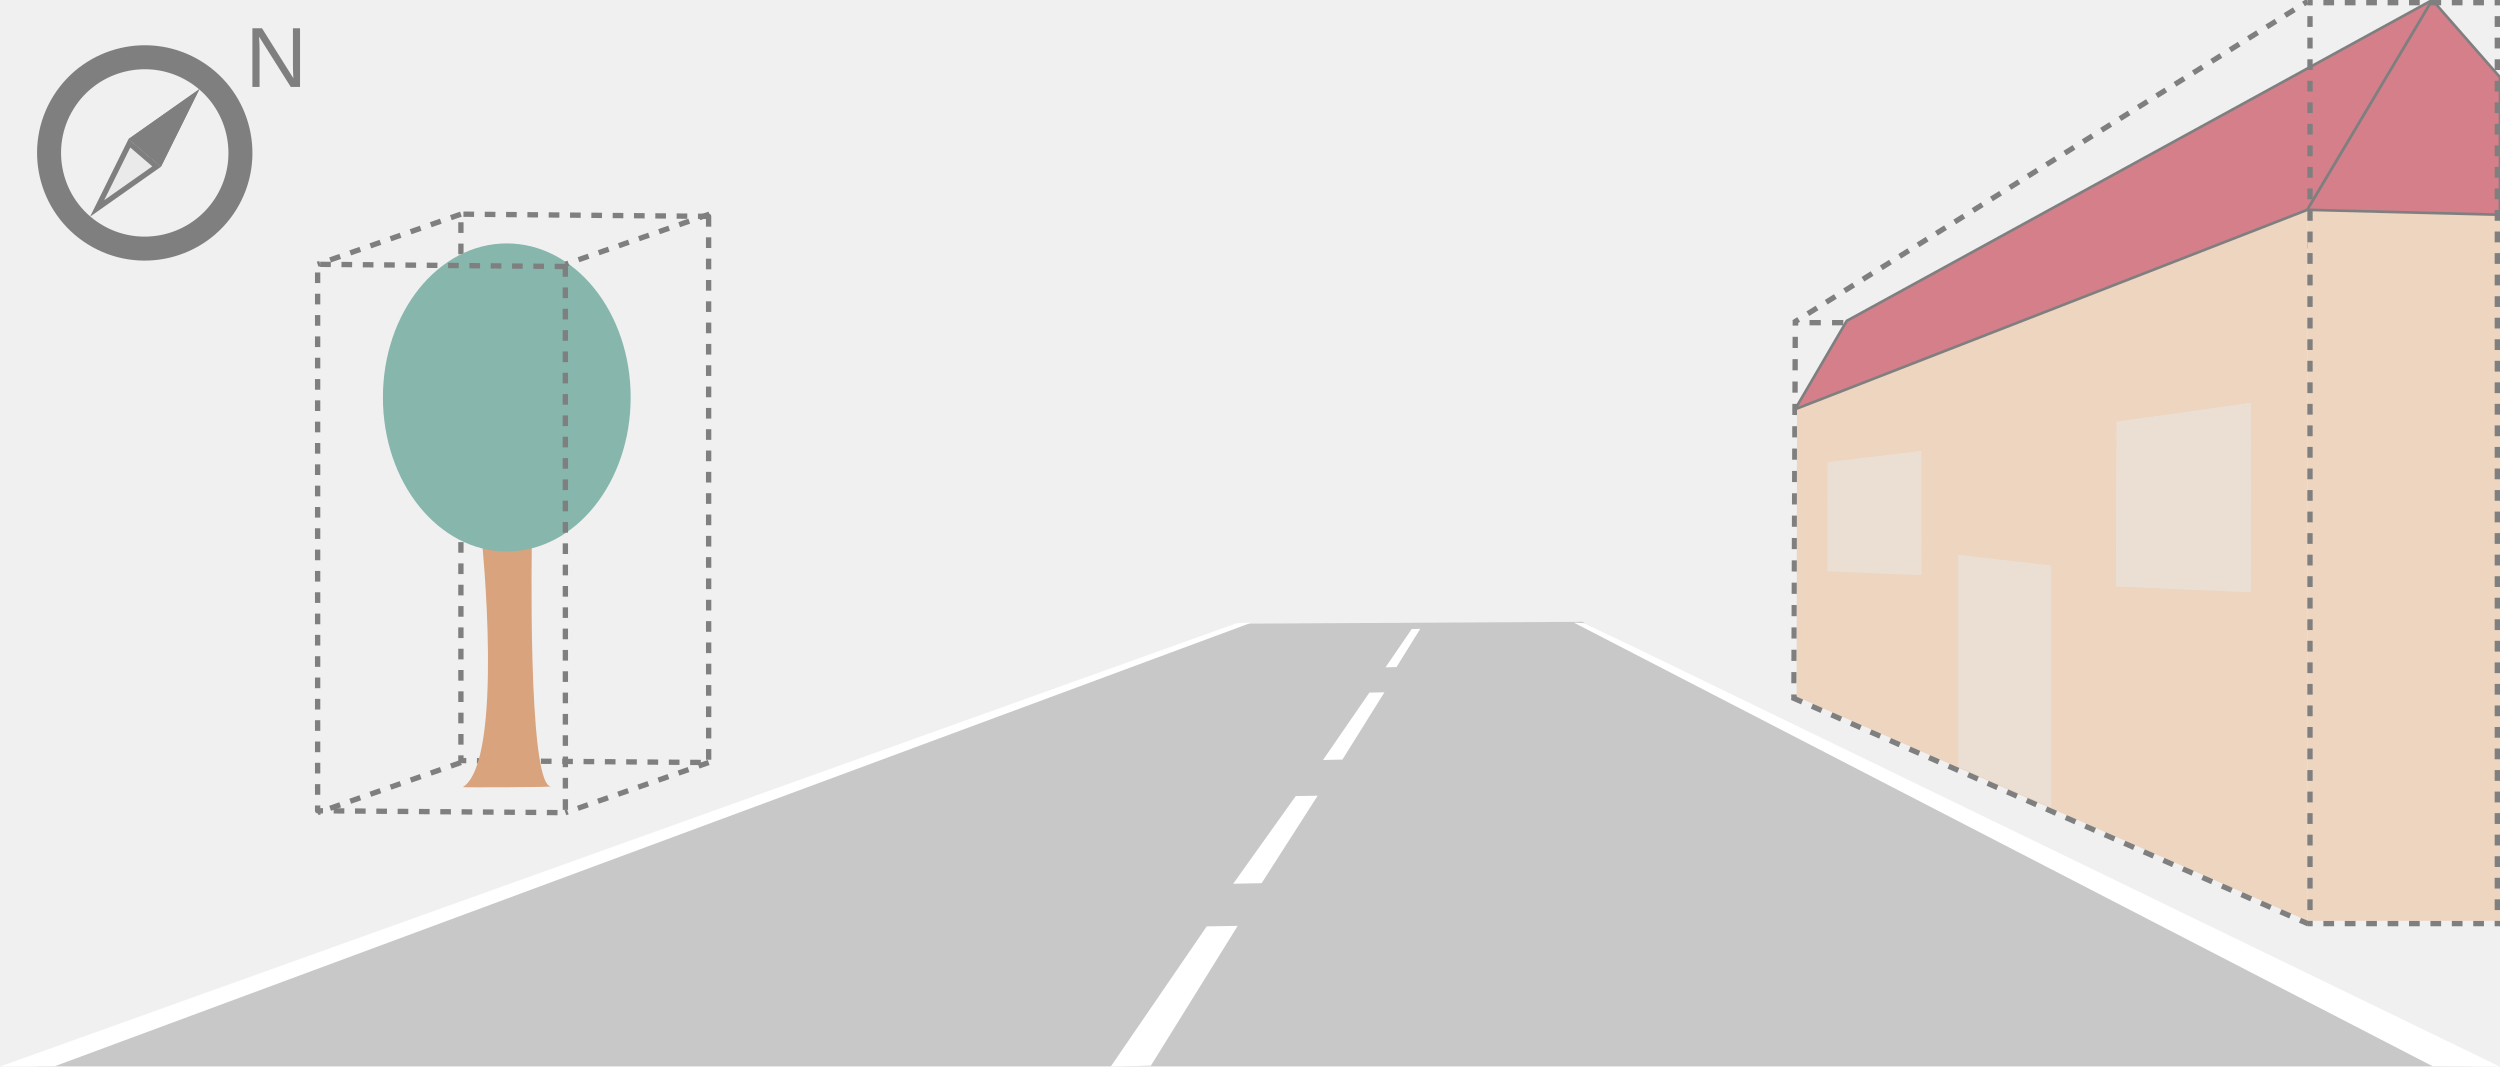
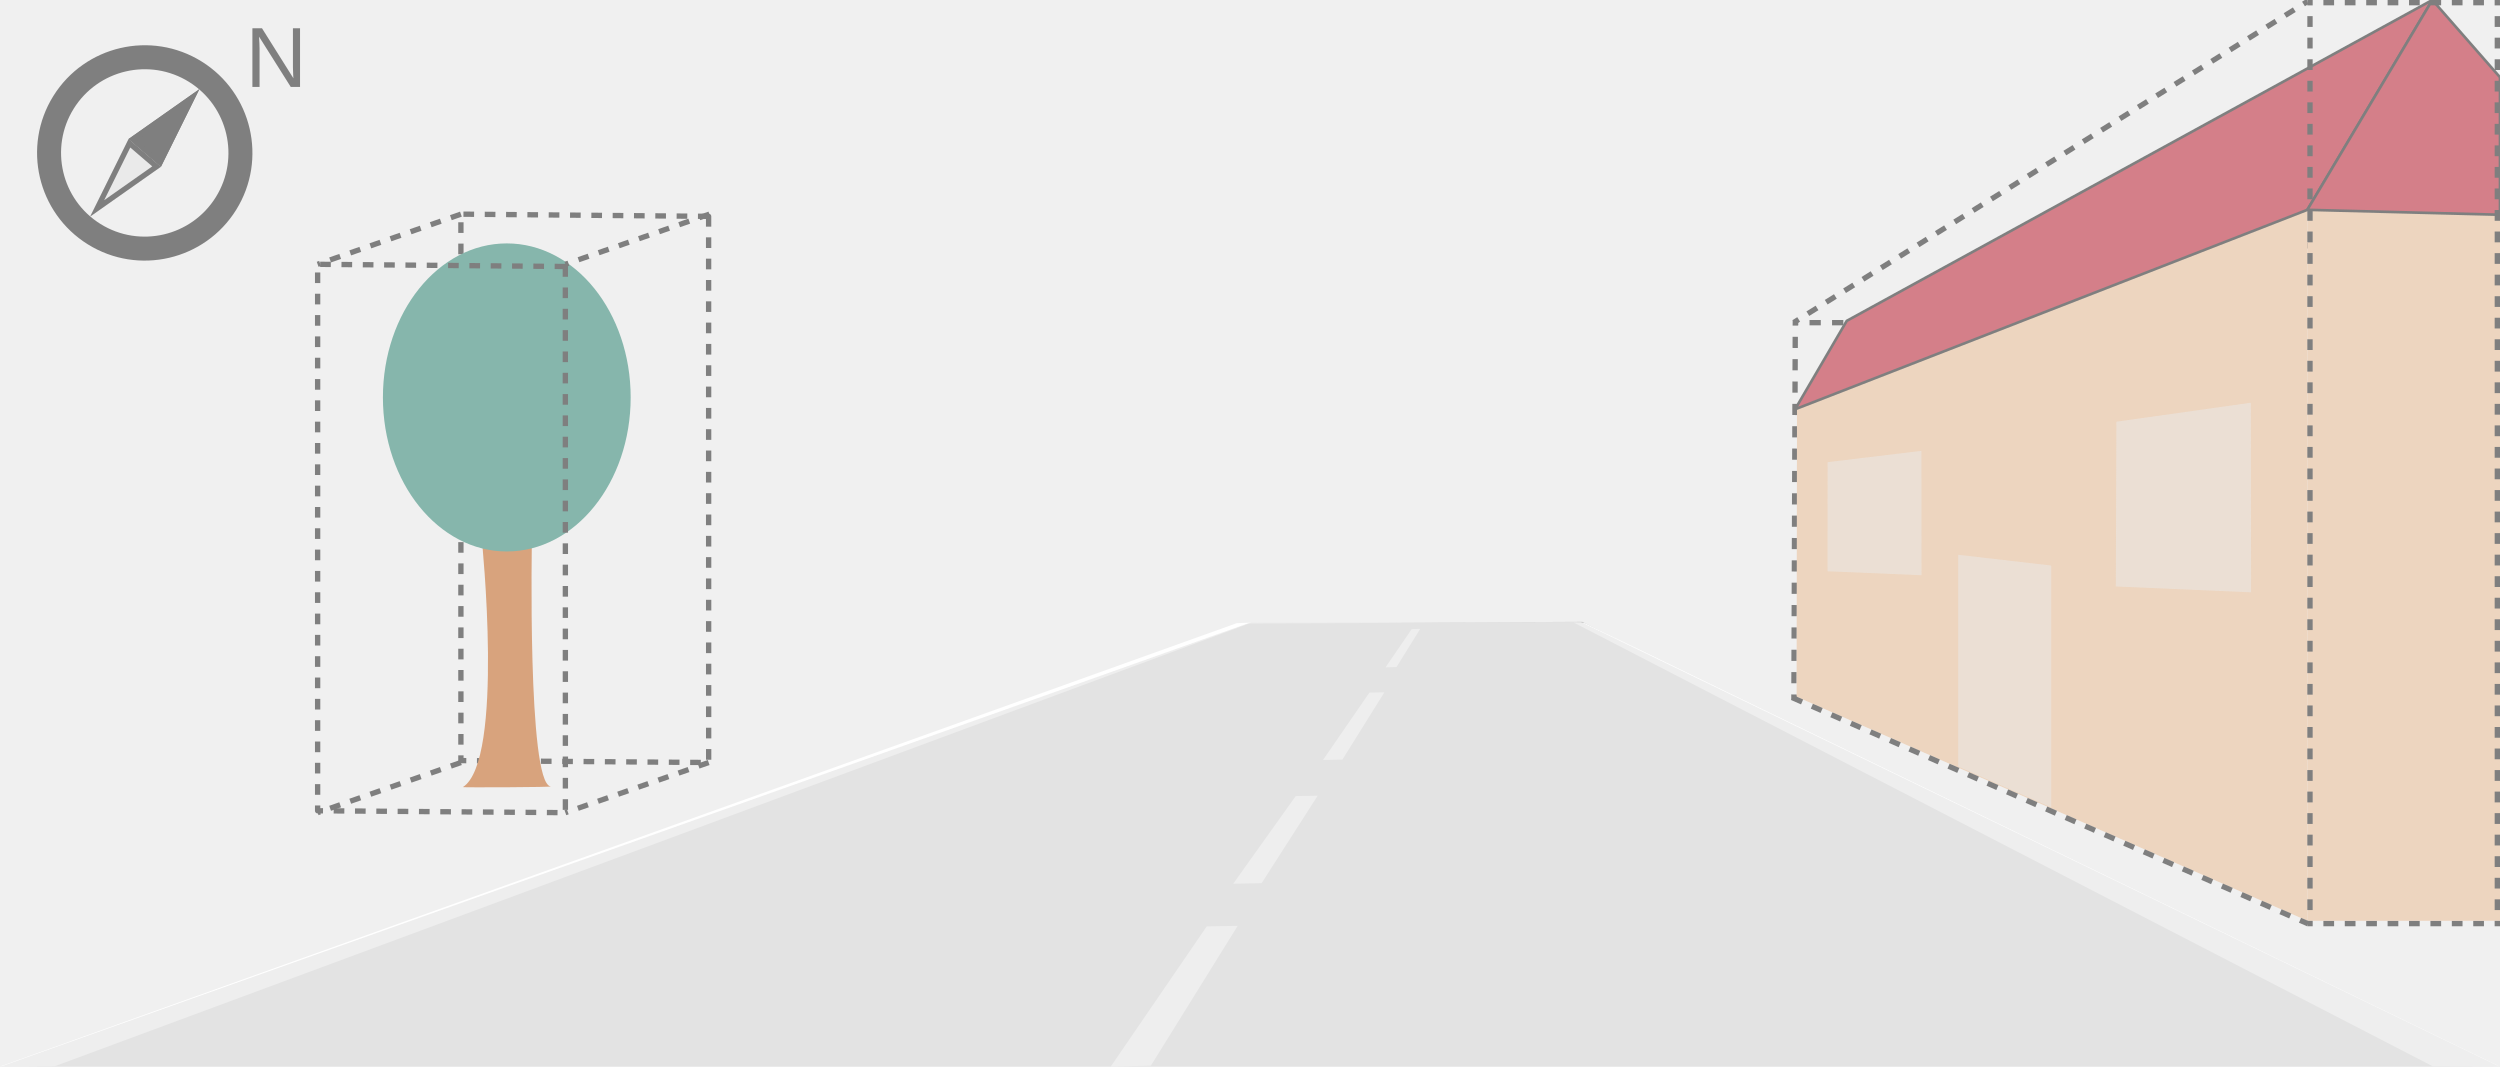
<svg xmlns="http://www.w3.org/2000/svg" width="100%" height="100%" viewBox="0 0 469 200" version="1.1" xml:space="preserve" style="fill-rule:evenodd;clip-rule:evenodd;stroke-linejoin:round;stroke-miterlimit:10;">
  <g transform="matrix(1,0,0,0.816327,-540,-285.714)">
    <g id="Street" transform="matrix(0.652961,0,0,0.799877,540,362.121)">
      <g transform="matrix(0.0299978,0,0,0.0299989,0,2.00018e-12)">
        <path d="M11888,5468L15154,5450L23686,9706L354,9706L11888,5468Z" style="fill:rgb(200,200,200);" />
      </g>
      <g transform="matrix(0.0149989,0,0,0.0149995,0,0)">
        <path d="M23691,10926L23972,10916L1053,19411L-4,19420L23691,10926Z" style="fill:white;" />
      </g>
      <g transform="matrix(0.0299978,0,0,0.0299989,0,0)">
        <path d="M15178,5463L15074,5458L23298,9706L23942,9710L15178,5463Z" style="fill:white;" />
      </g>
      <g transform="matrix(0.0149989,0,0,0.0149995,0,0)">
        <path d="M23115,16734L23708,16724L22045,19402L21276,19420L23115,16734Z" style="fill:white;" />
      </g>
      <g transform="matrix(0.0149989,0,0,0.0149995,2.55516,-2.65737)">
        <path d="M26061,12433L26348,12428L25544,13716L25172,13724L26061,12433Z" style="fill:white;" />
      </g>
      <g transform="matrix(0.0219371,0,0,0.019512,-197.893,-29.0358)">
        <path d="M25991.2,12433L26278.2,12428L25544,13716L25172,13724L25991.2,12433Z" style="fill:white;" />
      </g>
      <g transform="matrix(0.0149989,0,0,0.0149995,0,0)">
        <path d="M27042,11039L27204,11036L26750,11767L26540,11772L27042,11039Z" style="fill:white;" />
      </g>
    </g>
    <g id="Vegetation" transform="matrix(0.652961,0,0,0.799877,540.978,353.753)">
      <g transform="matrix(-0.0299978,0,0,0.0299989,785.887,-13.231)">
        <path d="M19461.3,2356.63L21833.7,2335.57L21833.7,7569.05L19460.8,7587.4L19461.3,2356.63Z" style="fill:none;stroke:rgb(127,127,127);stroke-width:51.05px;stroke-dasharray:102.1,102.1,0,0,0,0;" />
      </g>
      <g transform="matrix(-0.0299978,0,0,0.0299989,781.293,-13.231)">
        <path d="M19307.6,7587.4L20679.9,8067.71" style="fill:none;stroke:rgb(127,127,127);stroke-width:51.05px;stroke-dasharray:102.1,102.1,0,0,0,0;" />
      </g>
      <g transform="matrix(-0.0299978,0,0,0.0299989,781.293,-13.231)">
        <path d="M21680.5,7587.4L23052.7,8067.71" style="fill:none;stroke:rgb(127,127,127);stroke-width:51.05px;stroke-dasharray:102.1,102.1,0,0,0,0;" />
      </g>
      <g transform="matrix(-0.0299978,0,0,0.0299989,781.293,-13.231)">
        <path d="M21680.5,2335.57L23052.7,2815.88" style="fill:none;stroke:rgb(127,127,127);stroke-width:51.05px;stroke-dasharray:102.1,102.1,0,0,0,0;" />
      </g>
      <g transform="matrix(1,0,0,1,14.8221,-0.604974)">
        <g transform="matrix(0.0299978,0,0,0.0299989,3.06297,2.00018e-12)">
          <path d="M3786.76,7402.24C4186.91,7149.15 3968.15,5027.9 3968.15,5027.9L4448.39,5020.91C4448.39,5020.91 4403.19,7358.06 4626.51,7395.13C4678.27,7403.72 3780.29,7406.33 3786.76,7402.24Z" style="fill:rgb(216,163,125);" />
        </g>
        <g transform="matrix(1.88706,0,0,3.16495,-871.307,-672.71)">
          <ellipse cx="530.238" cy="247.337" rx="18.86" ry="13.983" style="fill:rgb(134,182,172);" />
        </g>
      </g>
      <g transform="matrix(-0.0299978,0,0,0.0299989,744.723,1.17781)">
        <path d="M19461.3,2356.63L21833.7,2335.57L21833.7,7569.05L19460.8,7587.4L19461.3,2356.63Z" style="fill:none;stroke:rgb(127,127,127);stroke-width:51.05px;stroke-dasharray:102.1,102.1,0,0,0,0;" />
      </g>
      <g transform="matrix(-0.0299978,0,0,0.0299989,781.293,-13.231)">
        <path d="M19300.8,2335.57L20679.9,2815.88" style="fill:none;stroke:rgb(127,127,127);stroke-width:51.05px;stroke-dasharray:102.1,102.1,0,0,0,0;" />
      </g>
    </g>
    <g id="Buildings" transform="matrix(0.652961,0,0,0.799877,540,362.121)">
      <g id="Bounding-box">
        <g transform="matrix(0.0299978,0,0,0.0299989,-67.6208,-23.169)">
          <path d="M19465,6971.47L19409.9,6971.42L19410.1,6917.9L19461.2,6918.09L19461.2,6920.42L19465,6920.42L19465,6971.47ZM19410.9,6703.83L19462,6704.01L19461.6,6811.05L19410.5,6810.86L19410.9,6703.83ZM19411.7,6489.74L19462.7,6489.93L19462.3,6596.97L19411.3,6596.78L19411.7,6489.74ZM19412.5,6275.67L19463.5,6275.86L19463.1,6382.9L19412.1,6382.71L19412.5,6275.67ZM19413.3,6061.59L19464.3,6061.78L19463.9,6168.82L19412.9,6168.63L19413.3,6061.59ZM19414.1,5847.52L19465.1,5847.71L19464.7,5954.75L19413.7,5954.56L19414.1,5847.52ZM19414.8,5633.44L19465.9,5633.63L19465.5,5740.67L19414.4,5740.48L19414.8,5633.44ZM19415.6,5419.36L19466.7,5419.55L19466.3,5526.59L19415.2,5526.4L19415.6,5419.36ZM19416.4,5205.29L19467.5,5205.48L19467.1,5312.52L19416,5312.33L19416.4,5205.29ZM19417.2,4991.22L19468.3,4991.4L19467.9,5098.44L19416.8,5098.25L19417.2,4991.22ZM19418,4777.14L19469,4777.32L19468.7,4884.36L19417.6,4884.17L19418,4777.14ZM19418.8,4563.06L19469.8,4563.25L19469.4,4670.29L19418.4,4670.1L19418.8,4563.06ZM19419.6,4348.98L19470.6,4349.17L19470.2,4456.21L19419.2,4456.02L19419.6,4348.98ZM19420.4,4134.91L19471.4,4135.1L19471,4242.13L19420,4241.95L19420.4,4134.91ZM19421.1,3920.83L19472.2,3921.01L19471.8,4028.05L19420.8,4027.87L19421.1,3920.83ZM19421.9,3706.76L19473,3706.95L19472.6,3813.98L19421.5,3813.8L19421.9,3706.76ZM19422.7,3492.68L19473.8,3492.87L19473.4,3599.91L19422.3,3599.72L19422.7,3492.68ZM19477.2,3332.08L19477.3,3383.13L19474.2,3383.13L19474.2,3385.83L19423.1,3385.64L19423.1,3382.99L19423.3,3383.17L19423.6,3332.12L19477.2,3332.08ZM19693,3331.91L19693,3382.96L19585.1,3383.04L19585.1,3331.99L19693,3331.91ZM19908.7,3331.74L19908.7,3382.79L19800.8,3382.88L19800.8,3331.82L19908.7,3331.74ZM20124.4,3331.57L20124.4,3382.62L20016.6,3382.7L20016.5,3331.65L20124.4,3331.57ZM20340.1,3331.4L20340.1,3382.45L20232.3,3382.54L20232.2,3331.49L20340.1,3331.4ZM20555.8,3331.23L20555.8,3382.28L20448,3382.37L20447.9,3331.32L20555.8,3331.23ZM20771.5,3331.06L20771.5,3382.11L20663.7,3382.2L20663.6,3331.15L20771.5,3331.06ZM20987.2,3330.89L20987.2,3381.94L20879.4,3382.03L20879.3,3330.98L20987.2,3330.89ZM21202.9,3330.72L21202.9,3381.77L21095.1,3381.86L21095.1,3330.81L21202.9,3330.72ZM21418.6,3330.55L21418.7,3381.61L21310.8,3381.69L21310.8,3330.64L21418.6,3330.55ZM21634.3,3330.38L21634.4,3381.43L21526.5,3381.52L21526.5,3330.47L21634.3,3330.38ZM21796.7,3383.84L21745.6,3384.36L21745.6,3381.35L21742.2,3381.35L21742.2,3330.3L21795.8,3330.26L21796.1,3381.31L21796.6,3380.79L21796.7,3383.84ZM21798.9,3598.16L21747.8,3598.68L21746.7,3491.53L21797.8,3491L21798.9,3598.16ZM21801.1,3812.48L21750,3813.01L21748.9,3705.85L21800,3705.32L21801.1,3812.48ZM21803.3,4026.8L21752.2,4027.33L21751.1,3920.17L21802.2,3919.64L21803.3,4026.8ZM21805.5,4241.13L21754.4,4241.65L21753.3,4134.49L21804.4,4133.97L21805.5,4241.13ZM21807.7,4455.44L21756.7,4455.97L21755.5,4348.81L21806.6,4348.28L21807.7,4455.44ZM21809.9,4669.76L21758.9,4670.29L21757.8,4563.13L21808.8,4562.6L21809.9,4669.76ZM21812.1,4884.09L21761.1,4884.62L21760,4777.46L21811,4776.93L21812.1,4884.09ZM21814.3,5098.4L21763.3,5098.93L21762.2,4991.77L21813.2,4991.24L21814.3,5098.4ZM21816.5,5312.73L21765.5,5313.25L21764.4,5206.09L21815.4,5205.57L21816.5,5312.73ZM21818.7,5527.05L21767.7,5527.58L21766.6,5420.42L21817.6,5419.89L21818.7,5527.05ZM21821,5741.37L21769.9,5741.9L21768.8,5634.74L21819.9,5634.21L21821,5741.37ZM21823.2,5955.7L21772.1,5956.22L21771,5849.06L21822.1,5848.53L21823.2,5955.7ZM21825.4,6170.01L21774.3,6170.54L21773.2,6063.38L21824.3,6062.85L21825.4,6170.01ZM21827.6,6384.34L21776.5,6384.86L21775.4,6277.7L21826.5,6277.18L21827.6,6384.34ZM21829.8,6598.65L21778.7,6599.18L21777.6,6492.02L21828.7,6491.49L21829.8,6598.65ZM21832,6812.98L21781,6813.5L21779.8,6706.34L21830.9,6705.82L21832,6812.98ZM21778.6,6973.67L21778.6,6922.62L21782.1,6922.62L21782.1,6920.66L21833.1,6920.14L21833.7,6973.72L21778.6,6973.67ZM21558.2,6973.46L21558.3,6922.41L21668.5,6922.51L21668.4,6973.56L21558.2,6973.46ZM21337.9,6973.25L21337.9,6922.2L21448.1,6922.3L21448.1,6973.35L21337.9,6973.25ZM21117.6,6973.04L21117.6,6921.99L21227.8,6922.09L21227.7,6973.15L21117.6,6973.04ZM20897.2,6972.83L20897.3,6921.78L21007.4,6921.88L21007.4,6972.94L20897.2,6972.83ZM20676.9,6972.62L20676.9,6921.57L20787.1,6921.68L20787,6972.73L20676.9,6972.62ZM20456.5,6972.41L20456.6,6921.36L20566.7,6921.47L20566.7,6972.52L20456.5,6972.41ZM20236.2,6972.2L20236.2,6921.15L20346.4,6921.26L20346.4,6972.31L20236.2,6972.2ZM20015.8,6971.99L20015.9,6920.94L20126.1,6921.05L20126,6972.1L20015.8,6971.99ZM19795.5,6971.79L19795.6,6920.73L19905.7,6920.84L19905.7,6971.89L19795.5,6971.79ZM19575.2,6971.58L19575.2,6920.53L19685.4,6920.63L19685.3,6971.68L19575.2,6971.58Z" style="fill:rgb(127,127,127);" />
        </g>
        <g transform="matrix(-0.0299978,0,0,0.0299989,781.293,-13.231)">
          <path d="M6056.71,6608.5L2101.04,7523.38" style="fill:none;stroke:rgb(127,127,127);stroke-width:51.05px;stroke-dasharray:102.1,102.1,0,0,0,0;" />
        </g>
        <g transform="matrix(-0.0299978,0,0,0.0299989,781.293,-13.231)">
          <path d="M6106.62,3027.51L2101.04,1657.7" style="fill:none;stroke:rgb(127,127,127);stroke-width:51.05px;stroke-dasharray:102.1,102.1,0,0,0,0;" />
        </g>
        <g transform="matrix(1,0,0,1,-55.356,-24.8043)">
          <g transform="matrix(0.0299978,0,0,0.0299989,0,2.00018e-12)">
            <path d="M19056.2,4241.4L23944,2331.23L23944,9140.38L19052.5,6994.29L19056.2,4241.4Z" style="fill:rgb(237,213,191);" />
          </g>
          <g transform="matrix(0.0299978,0,0,0.0299989,0,2.00018e-12)">
            <path d="M23944,2331.23L25789.3,2379.06L25789.3,9140.38L23944,9140.38L23944,2331.23Z" style="fill:rgb(237,213,191);" />
          </g>
          <g transform="matrix(0.0299978,0,0,0.0299989,0,2.00018e-12)">
            <path d="M20600,5634.99L21491,5738L21491,8054.63L20600,7663.46L20600,5634.99Z" style="fill:rgb(234,234,234);fill-opacity:0.5;" />
          </g>
          <g transform="matrix(0.0299978,0,0,0.0299989,-37.6786,-27.1639)">
            <path d="M20605.5,5653.37L21504.1,5545.04L21504.8,6736.1L20604.6,6698.43L20605.5,5653.37Z" style="fill:rgb(234,234,234);fill-opacity:0.5;" />
          </g>
          <g transform="matrix(0.0299978,0,0,0.0299989,45.1531,-22.7987)">
            <path d="M20610.1,5120.43L21897.9,4938.6L21899.9,6754.47L20604.6,6698.43L20610.1,5120.43Z" style="fill:rgb(234,234,234);fill-opacity:0.5;" />
          </g>
          <g transform="matrix(0.0299978,0,0,0.0299989,0,2.00018e-12)">
            <path d="M19037.9,4241.4L19532.8,3394.55L25141.2,321.689L23944,2331.23L19037.9,4241.4Z" style="fill:rgb(212,127,137);stroke:rgb(127,127,127);stroke-width:25.53px;" />
          </g>
          <g transform="matrix(0.0299978,0,0,0.0299989,0,2.00018e-12)">
            <path d="M25789.3,2378.31L25789.3,1061.98L25141.2,321.689L23944,2331.23L25789.3,2378.31Z" style="fill:rgb(212,127,137);stroke:rgb(127,127,127);stroke-width:25.53px;" />
          </g>
        </g>
        <g transform="matrix(-0.0299978,0,0,0.0299989,781.293,-13.231)">
          <path d="M8862.06,3047.96L8875.13,3000.51L8831.63,2973.32L8804.58,3016.62L8848.07,3043.8L8862.06,3047.96ZM8716.67,2961.69L8743.73,2918.4L8655.82,2863.47L8628.76,2906.76L8716.67,2961.69ZM8540.85,2851.83L8567.91,2808.53L8480,2753.61L8452.95,2796.9L8540.85,2851.83ZM8365.04,2741.97L8392.09,2698.68L8304.18,2643.74L8277.13,2687.04L8365.04,2741.97ZM8189.22,2632.11L8216.28,2588.82L8128.37,2533.89L8101.32,2577.18L8189.22,2632.11ZM8013.42,2522.26L8040.47,2478.96L7952.56,2424.03L7925.51,2467.33L8013.42,2522.26ZM7837.59,2412.39L7864.65,2369.1L7776.74,2314.17L7749.69,2357.46L7837.59,2412.39ZM7661.78,2302.53L7688.83,2259.24L7600.93,2204.31L7573.87,2247.61L7661.78,2302.53ZM7485.97,2192.68L7513.02,2149.39L7425.12,2094.46L7398.06,2137.75L7485.97,2192.68ZM7310.15,2082.82L7337.21,2039.53L7249.3,1984.6L7222.25,2027.89L7310.15,2082.82ZM7134.34,1972.96L7161.39,1929.67L7073.49,1874.74L7046.44,1918.03L7134.34,1972.96ZM6958.52,1863.1L6985.58,1819.81L6897.67,1764.88L6870.61,1808.17L6958.52,1863.1ZM6782.71,1753.25L6809.77,1709.95L6721.86,1655.02L6694.8,1698.31L6782.71,1753.25ZM6606.9,1643.39L6633.96,1600.1L6546.05,1545.16L6518.99,1588.46L6606.9,1643.39ZM6431.08,1533.53L6458.13,1490.23L6370.23,1435.3L6343.17,1478.6L6431.08,1533.53ZM6255.27,1423.67L6282.32,1380.37L6194.42,1325.45L6167.36,1368.74L6255.27,1423.67ZM6079.45,1313.81L6106.51,1270.52L6018.6,1215.59L5991.55,1258.88L6079.45,1313.81ZM5903.64,1203.95L5930.69,1160.66L5842.78,1105.73L5815.73,1149.02L5903.64,1203.95ZM5727.83,1094.1L5754.88,1050.8L5666.98,995.873L5639.92,1039.17L5727.83,1094.1ZM5552.01,984.234L5579.07,940.94L5491.16,886.01L5464.1,929.304L5552.01,984.234ZM5376.21,874.382L5403.26,831.088L5315.35,776.159L5288.3,819.452L5376.21,874.382ZM5200.39,764.518L5227.44,721.225L5139.53,666.295L5112.48,709.589L5200.39,764.518ZM5024.57,654.663L5051.63,611.369L4963.72,556.439L4936.67,599.733L5024.57,654.663ZM4848.76,544.802L4875.81,501.508L4787.9,446.578L4760.85,489.872L4848.76,544.802ZM4672.95,434.945L4700,391.651L4612.09,336.722L4585.04,380.016L4672.95,434.945ZM4497.13,325.085L4524.18,281.791L4436.28,226.862L4409.22,270.156L4497.13,325.085ZM4321.31,215.226L4348.37,171.932L4260.46,117.003L4233.41,160.297L4321.31,215.226ZM4145.5,105.369L4172.56,62.075L4084.65,7.146L4057.59,50.439L4145.5,105.369ZM3969.69,-4.49L3996.74,-47.784L3953.24,-74.964L3939.26,-28.076L3926.19,-31.67L3969.69,-4.49Z" style="fill:rgb(127,127,127);" />
        </g>
        <g transform="matrix(-0.0299978,0,0,0.0299989,781.293,-13.231)">
          <path d="M8878.74,6617.56L3939.26,8783.37" style="fill:none;stroke:rgb(127,127,127);stroke-width:51.05px;stroke-dasharray:102.1,102.1,0,0,0,0;" />
        </g>
+         <g transform="matrix(3.00252,0,0,2.13137,-268.111,-46.118)">
+           <path d="M240.573,98.374L328.515,158.334L89.295,158.334L208.905,98.46L240.573,98.374Z" style="fill:rgb(234,234,234);fill-opacity:0.8;" />
+         </g>
        <g transform="matrix(0.0299978,0,0,0.0299989,-55.356,-24.8043)">
          <path d="M23944,373.265L23944,372.741L23944.3,321.689L23995.3,321.689L23995.3,372.741L23995.1,372.741L23995.1,373.265L23944,373.265ZM24200.3,321.689L24200.3,372.741L24097.8,372.741L24097.8,321.689L24200.3,321.689ZM24405.3,321.689L24405.3,372.741L24302.8,372.741L24302.8,321.689L24405.3,321.689ZM24610.4,321.689L24610.4,372.741L24507.9,372.741L24507.9,321.689L24610.4,321.689ZM24815.4,321.689L24815.4,372.741L24712.9,372.741L24712.9,321.689L24815.4,321.689ZM25020.4,321.689L25020.4,372.741L24917.9,372.741L24917.9,321.689L25020.4,321.689ZM25225.5,321.689L25225.5,372.741L25123,372.741L25123,321.689L25225.5,321.689ZM25430.5,321.689L25430.5,372.741L25328,372.741L25328,321.689L25430.5,321.689ZM25635.6,321.689L25635.6,372.741L25533,372.741L25533,321.689L25635.6,321.689ZM25789.3,373.265L25738.3,373.265L25738.3,372.741L25738.1,372.741L25738.1,321.689L25789.1,321.689L25789.3,372.741L25789.3,373.265ZM25789.3,579.558L25738.3,579.558L25738.3,476.412L25789.3,476.412L25789.3,579.558ZM25789.3,785.861L25738.3,785.861L25738.3,682.709L25789.3,682.709L25789.3,785.861ZM25789.3,992.162L25738.3,992.162L25738.3,889.011L25789.3,889.011L25789.3,992.162ZM25789.3,1198.45L25738.3,1198.45L25738.3,1095.3L25789.3,1095.3L25789.3,1198.45ZM25789.3,1404.76L25738.3,1404.76L25738.3,1301.6L25789.3,1301.6L25789.3,1404.76ZM25789.3,1611.05L25738.3,1611.05L25738.3,1507.89L25789.3,1507.89L25789.3,1611.05ZM25789.3,1817.35L25738.3,1817.35L25738.3,1714.19L25789.3,1714.19L25789.3,1817.35ZM25789.3,2023.64L25738.3,2023.64L25738.3,1920.49L25789.3,1920.49L25789.3,2023.64ZM25789.3,2229.93L25738.3,2229.93L25738.3,2126.79L25789.3,2126.79L25789.3,2229.93ZM25789.3,2436.22L25738.3,2436.22L25738.3,2333.08L25789.3,2333.08L25789.3,2436.22ZM25789.3,2642.53L25738.3,2642.53L25738.3,2539.38L25789.3,2539.38L25789.3,2642.53ZM25789.3,2848.82L25738.3,2848.82L25738.3,2745.68L25789.3,2745.68L25789.3,2848.82ZM25789.3,3055.12L25738.3,3055.12L25738.3,2951.97L25789.3,2951.97L25789.3,3055.12ZM25789.3,3261.42L25738.3,3261.42L25738.3,3158.27L25789.3,3158.27L25789.3,3261.42ZM25789.3,3467.73L25738.3,3467.73L25738.3,3364.58L25789.3,3364.58L25789.3,3467.73ZM25789.3,3674.01L25738.3,3674.01L25738.3,3570.87L25789.3,3570.87L25789.3,3674.01ZM25789.3,3880.31L25738.3,3880.31L25738.3,3777.17L25789.3,3777.17L25789.3,3880.31ZM25789.3,4086.59L25738.3,4086.59L25738.3,3983.45L25789.3,3983.45L25789.3,4086.59ZM25789.3,4292.92L25738.3,4292.92L25738.3,4189.77L25789.3,4189.77L25789.3,4292.92ZM25789.3,4499.21L25738.3,4499.21L25738.3,4396.06L25789.3,4396.06L25789.3,4499.21ZM25789.3,4705.49L25738.3,4705.49L25738.3,4602.35L25789.3,4602.35L25789.3,4705.49ZM25789.3,4911.81L25738.3,4911.81L25738.3,4808.65L25789.3,4808.65L25789.3,4911.81ZM25789.3,5118.08L25738.3,5118.08L25738.3,5014.94L25789.3,5014.94L25789.3,5118.08ZM25789.3,5324.38L25738.3,5324.38L25738.3,5221.23L25789.3,5221.23L25789.3,5324.38ZM25789.3,5530.67L25738.3,5530.67L25738.3,5427.53L25789.3,5427.53L25789.3,5530.67ZM25789.3,5736.98L25738.3,5736.98L25738.3,5633.83L25789.3,5633.83L25789.3,5736.98ZM25789.3,5943.27L25738.3,5943.27L25738.3,5840.12L25789.3,5840.12L25789.3,5943.27ZM25789.3,6149.58L25738.3,6149.58L25738.3,6046.43L25789.3,6046.43L25789.3,6149.58ZM25789.3,6355.88L25738.3,6355.88L25738.3,6252.73L25789.3,6252.73L25789.3,6355.88ZM25789.3,6562.16L25738.3,6562.16L25738.3,6459.01L25789.3,6459.01L25789.3,6562.16ZM25789.3,6768.47L25738.3,6768.47L25738.3,6665.32L25789.3,6665.32L25789.3,6768.47ZM25789.3,6974.77L25738.3,6974.77L25738.3,6871.62L25789.3,6871.62L25789.3,6974.77ZM25789.3,7181.06L25738.3,7181.06L25738.3,7077.91L25789.3,7077.91L25789.3,7181.06ZM25789.3,7387.36L25738.3,7387.36L25738.3,7284.21L25789.3,7284.21L25789.3,7387.36ZM25789.3,7593.65L25738.3,7593.65L25738.3,7490.5L25789.3,7490.5L25789.3,7593.65ZM25789.3,7799.96L25738.3,7799.96L25738.3,7696.81L25789.3,7696.81L25789.3,7799.96ZM25789.3,8006.24L25738.3,8006.24L25738.3,7903.1L25789.3,7903.1L25789.3,8006.24ZM25789.3,8212.54L25738.3,8212.54L25738.3,8109.4L25789.3,8109.4L25789.3,8212.54ZM25789.3,8418.85L25738.3,8418.85L25738.3,8315.7L25789.3,8315.7L25789.3,8418.85ZM25789.3,8625.14L25738.3,8625.14L25738.3,8521.99L25789.3,8521.99L25789.3,8625.14ZM25789.3,8831.43L25738.3,8831.43L25738.3,8728.29L25789.3,8728.29L25789.3,8831.43ZM25789.3,9037.73L25738.3,9037.73L25738.3,8934.58L25789.3,8934.58L25789.3,9037.73ZM25738.1,9192.45L25738.1,9141.4L25738.3,9141.4L25738.3,9140.88L25789.3,9140.88L25789.3,9192.45L25738.1,9192.45ZM25533,9192.45L25533,9141.4L25635.6,9141.4L25635.6,9192.45L25533,9192.45ZM25328,9192.45L25328,9141.4L25430.5,9141.4L25430.5,9192.45L25328,9192.45ZM25123,9192.45L25123,9141.4L25225.5,9141.4L25225.5,9192.45L25123,9192.45ZM24917.9,9192.45L24917.9,9141.4L25020.4,9141.4L25020.4,9192.45L24917.9,9192.45ZM24712.9,9192.45L24712.9,9141.4L24815.4,9141.4L24815.4,9192.45L24712.9,9192.45ZM24507.9,9192.45L24507.9,9141.4L24610.4,9141.4L24610.4,9192.45L24507.9,9192.45ZM24302.8,9192.45L24302.8,9141.4L24405.3,9141.4L24405.3,9192.45L24302.8,9192.45ZM24097.8,9192.45L24097.8,9141.4L24200.3,9141.4L24200.3,9192.45L24097.8,9192.45ZM23944,9140.88L23995.1,9140.88L23995.1,9141.4L23995.3,9141.4L23995.3,9192.45L23944,9192.45L23944,9140.88ZM23944,8934.59L23995.1,8934.59L23995.1,9037.73L23944,9037.73L23944,8934.59ZM23944,8728.28L23995.1,8728.28L23995.1,8831.43L23944,8831.43L23944,8728.28ZM23944,8521.98L23995.1,8521.98L23995.1,8625.13L23944,8625.13L23944,8521.98ZM23944,8315.7L23995.1,8315.7L23995.1,8418.84L23944,8418.84L23944,8315.7ZM23944,8109.39L23995.1,8109.39L23995.1,8212.54L23944,8212.54L23944,8109.39ZM23944,7903.1L23995.1,7903.1L23995.1,8006.25L23944,8006.25L23944,7903.1ZM23944,7696.8L23995.1,7696.8L23995.1,7799.95L23944,7799.95L23944,7696.8ZM23944,7490.5L23995.1,7490.5L23995.1,7593.66L23944,7593.66L23944,7490.5ZM23944,7284.21L23995.1,7284.21L23995.1,7387.35L23944,7387.35L23944,7284.21ZM23944,7077.92L23995.1,7077.92L23995.1,7181.07L23944,7181.07L23944,7077.92ZM23944,6871.61L23995.1,6871.61L23995.1,6974.76L23944,6974.76L23944,6871.61ZM23944,6665.32L23995.1,6665.32L23995.1,6768.47L23944,6768.47L23944,6665.32ZM23944,6459.03L23995.1,6459.03L23995.1,6562.18L23944,6562.18L23944,6459.03ZM23944,6252.72L23995.1,6252.72L23995.1,6355.87L23944,6355.87L23944,6252.72ZM23944,6046.42L23995.1,6046.42L23995.1,6149.57L23944,6149.57L23944,6046.42ZM23944,5840.14L23995.1,5840.14L23995.1,5943.28L23944,5943.28L23944,5840.14ZM23944,5633.83L23995.1,5633.83L23995.1,5736.98L23944,5736.98L23944,5633.83ZM23944,5427.55L23995.1,5427.55L23995.1,5530.69L23944,5530.69L23944,5427.55ZM23944,5221.22L23995.1,5221.22L23995.1,5324.38L23944,5324.38L23944,5221.22ZM23944,5014.94L23995.1,5014.94L23995.1,5118.08L23944,5118.08L23944,5014.94ZM23944,4808.65L23995.1,4808.65L23995.1,4911.8L23944,4911.8L23944,4808.65ZM23944,4602.34L23995.1,4602.34L23995.1,4705.49L23944,4705.49L23944,4602.34ZM23944,4396.06L23995.1,4396.06L23995.1,4499.21L23944,4499.21L23944,4396.06ZM23944,4189.77L23995.1,4189.77L23995.1,4292.91L23944,4292.91L23944,4189.77ZM23944,3983.47L23995.1,3983.47L23995.1,4086.62L23944,4086.62L23944,3983.47ZM23944,3777.16L23995.1,3777.16L23995.1,3880.31L23944,3880.31L23944,3777.16ZM23944,3570.88L23995.1,3570.88L23995.1,3674.02L23944,3674.02L23944,3570.88ZM23944,3364.56L23995.1,3364.56L23995.1,3467.71L23944,3467.71L23944,3364.56ZM23944,3158.26L23995.1,3158.26L23995.1,3261.41L23944,3261.41L23944,3158.26ZM23944,2951.98L23995.1,2951.98L23995.1,3055.13L23944,3055.13L23944,2951.98ZM23944,2745.67L23995.1,2745.67L23995.1,2848.82L23944,2848.82L23944,2745.67ZM23944,2539.37L23995.1,2539.37L23995.1,2642.52L23944,2642.52L23944,2539.37ZM23944,2333.08L23995.1,2333.08L23995.1,2436.23L23944,2436.23L23944,2333.08ZM23944,2126.79L23995.1,2126.79L23995.1,2229.94L23944,2229.94L23944,2126.79ZM23944,1920.5L23995.1,1920.5L23995.1,2023.64L23944,2023.64L23944,1920.5ZM23944,1714.19L23995.1,1714.19L23995.1,1817.33L23944,1817.33L23944,1714.19ZM23944,1507.9L23995.1,1507.9L23995.1,1611.05L23944,1611.05L23944,1507.9ZM23944,1301.6L23995.1,1301.6L23995.1,1404.75L23944,1404.75L23944,1301.6ZM23944,1095.3L23995.1,1095.3L23995.1,1198.45L23944,1198.45L23944,1095.3ZM23944,889.004L23995.1,889.004L23995.1,992.153L23944,992.153L23944,889.004ZM23944,682.709L23995.1,682.709L23995.1,785.858L23944,785.858L23944,682.709ZM23944,476.412L23995.1,476.412L23995.1,579.561L23944,579.561L23944,476.412Z" style="fill:rgb(127,127,127);" />
        </g>
      </g>
    </g>
    <g id="cardinal-direction" transform="matrix(0.168986,0.137772,-0.119697,0.220314,-6888.03,11305.9)">
      <g transform="matrix(0.999531,-0.0287655,0.0325823,0.999531,1745.17,154.476)">
        <g transform="matrix(-0.151565,0.928749,-1.05198,-0.151565,-49064.2,-67373.5)">
          <g transform="matrix(3.60822e-16,3.04013,-4.0676,7.77156e-16,6450.07,-53820.8)">
            <path d="M114.666,32.2L120.759,51.271L108.572,51.271L114.666,32.2Z" style="fill:rgb(234,234,234);" />
            <path d="M114.666,32.2L120.759,51.271L108.572,51.271L114.666,32.2ZM114.666,37.117L110.53,50.06L118.801,50.06L114.666,37.117Z" style="fill:rgb(127,127,127);" />
          </g>
          <g transform="matrix(2.77556e-17,-3.04013,4.0676,-2.91434e-16,6032.97,-53123.6)">
            <path d="M114.666,32.2L120.759,51.271L108.572,51.271L114.666,32.2Z" style="fill:rgb(127,127,127);" />
            <path d="M114.666,32.2L120.759,51.271L108.572,51.271L114.666,32.2ZM114.666,37.117L110.53,50.06L118.801,50.06L114.666,37.117Z" style="fill:rgb(127,127,127);" />
          </g>
        </g>
        <g transform="matrix(5.2769,0,0,6.6878,3443.51,-55126.3)">
          <path d="M530.238,233.354C540.647,233.354 549.098,239.62 549.098,247.337C549.098,255.054 540.647,261.319 530.238,261.319C519.829,261.319 511.378,255.054 511.378,247.337C511.378,239.62 519.829,233.354 530.238,233.354ZM530.238,236.469C522.147,236.469 515.579,241.339 515.579,247.337C515.579,253.335 522.147,258.205 530.238,258.205C538.329,258.205 544.897,253.335 544.897,247.337C544.897,241.339 538.329,236.469 530.238,236.469Z" style="fill:rgb(127,127,127);" />
        </g>
      </g>
      <g transform="matrix(-2.79922,1.75048,-1.86299,-2.63015,6317.06,-53649.4)">
        <g transform="matrix(23.4414,0,0,23.4414,22.1103,0)">
                </g>
        <text x="5.182px" y="0px" style="font-family:'ArialMT', 'Arial';font-size:23.441px;fill:rgb(127,127,127);">N</text>
      </g>
    </g>
  </g>
</svg>
